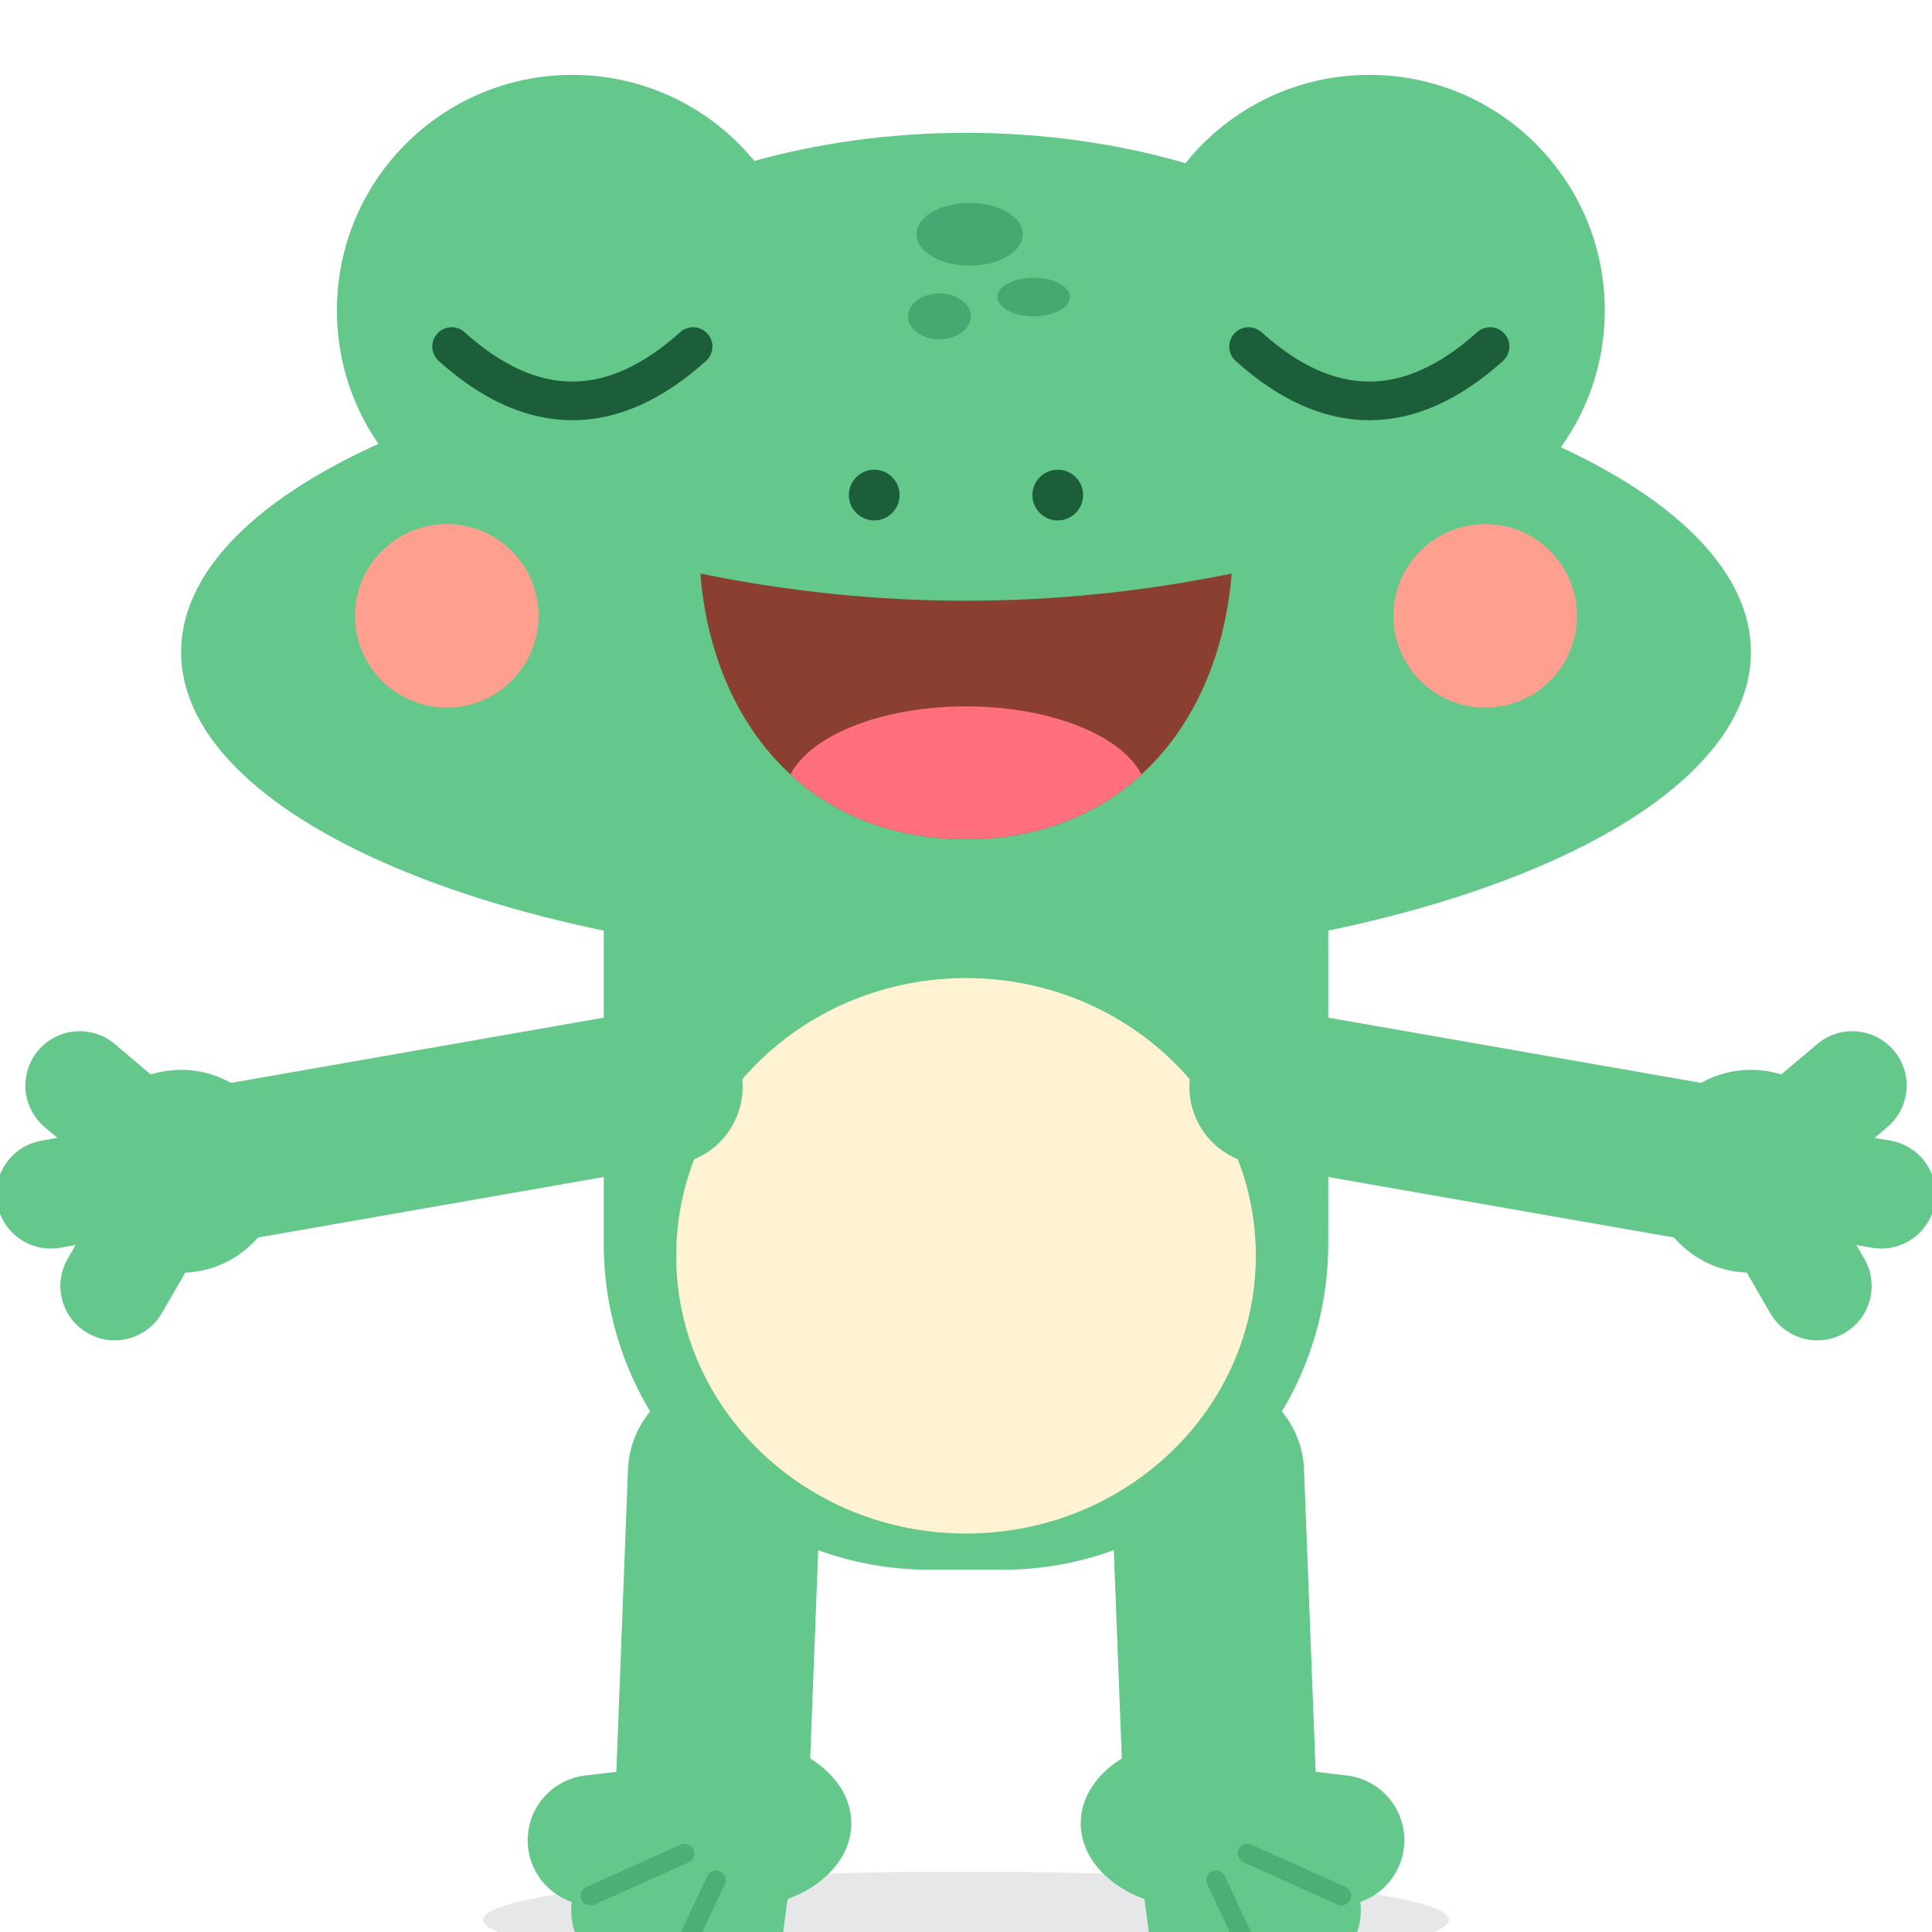
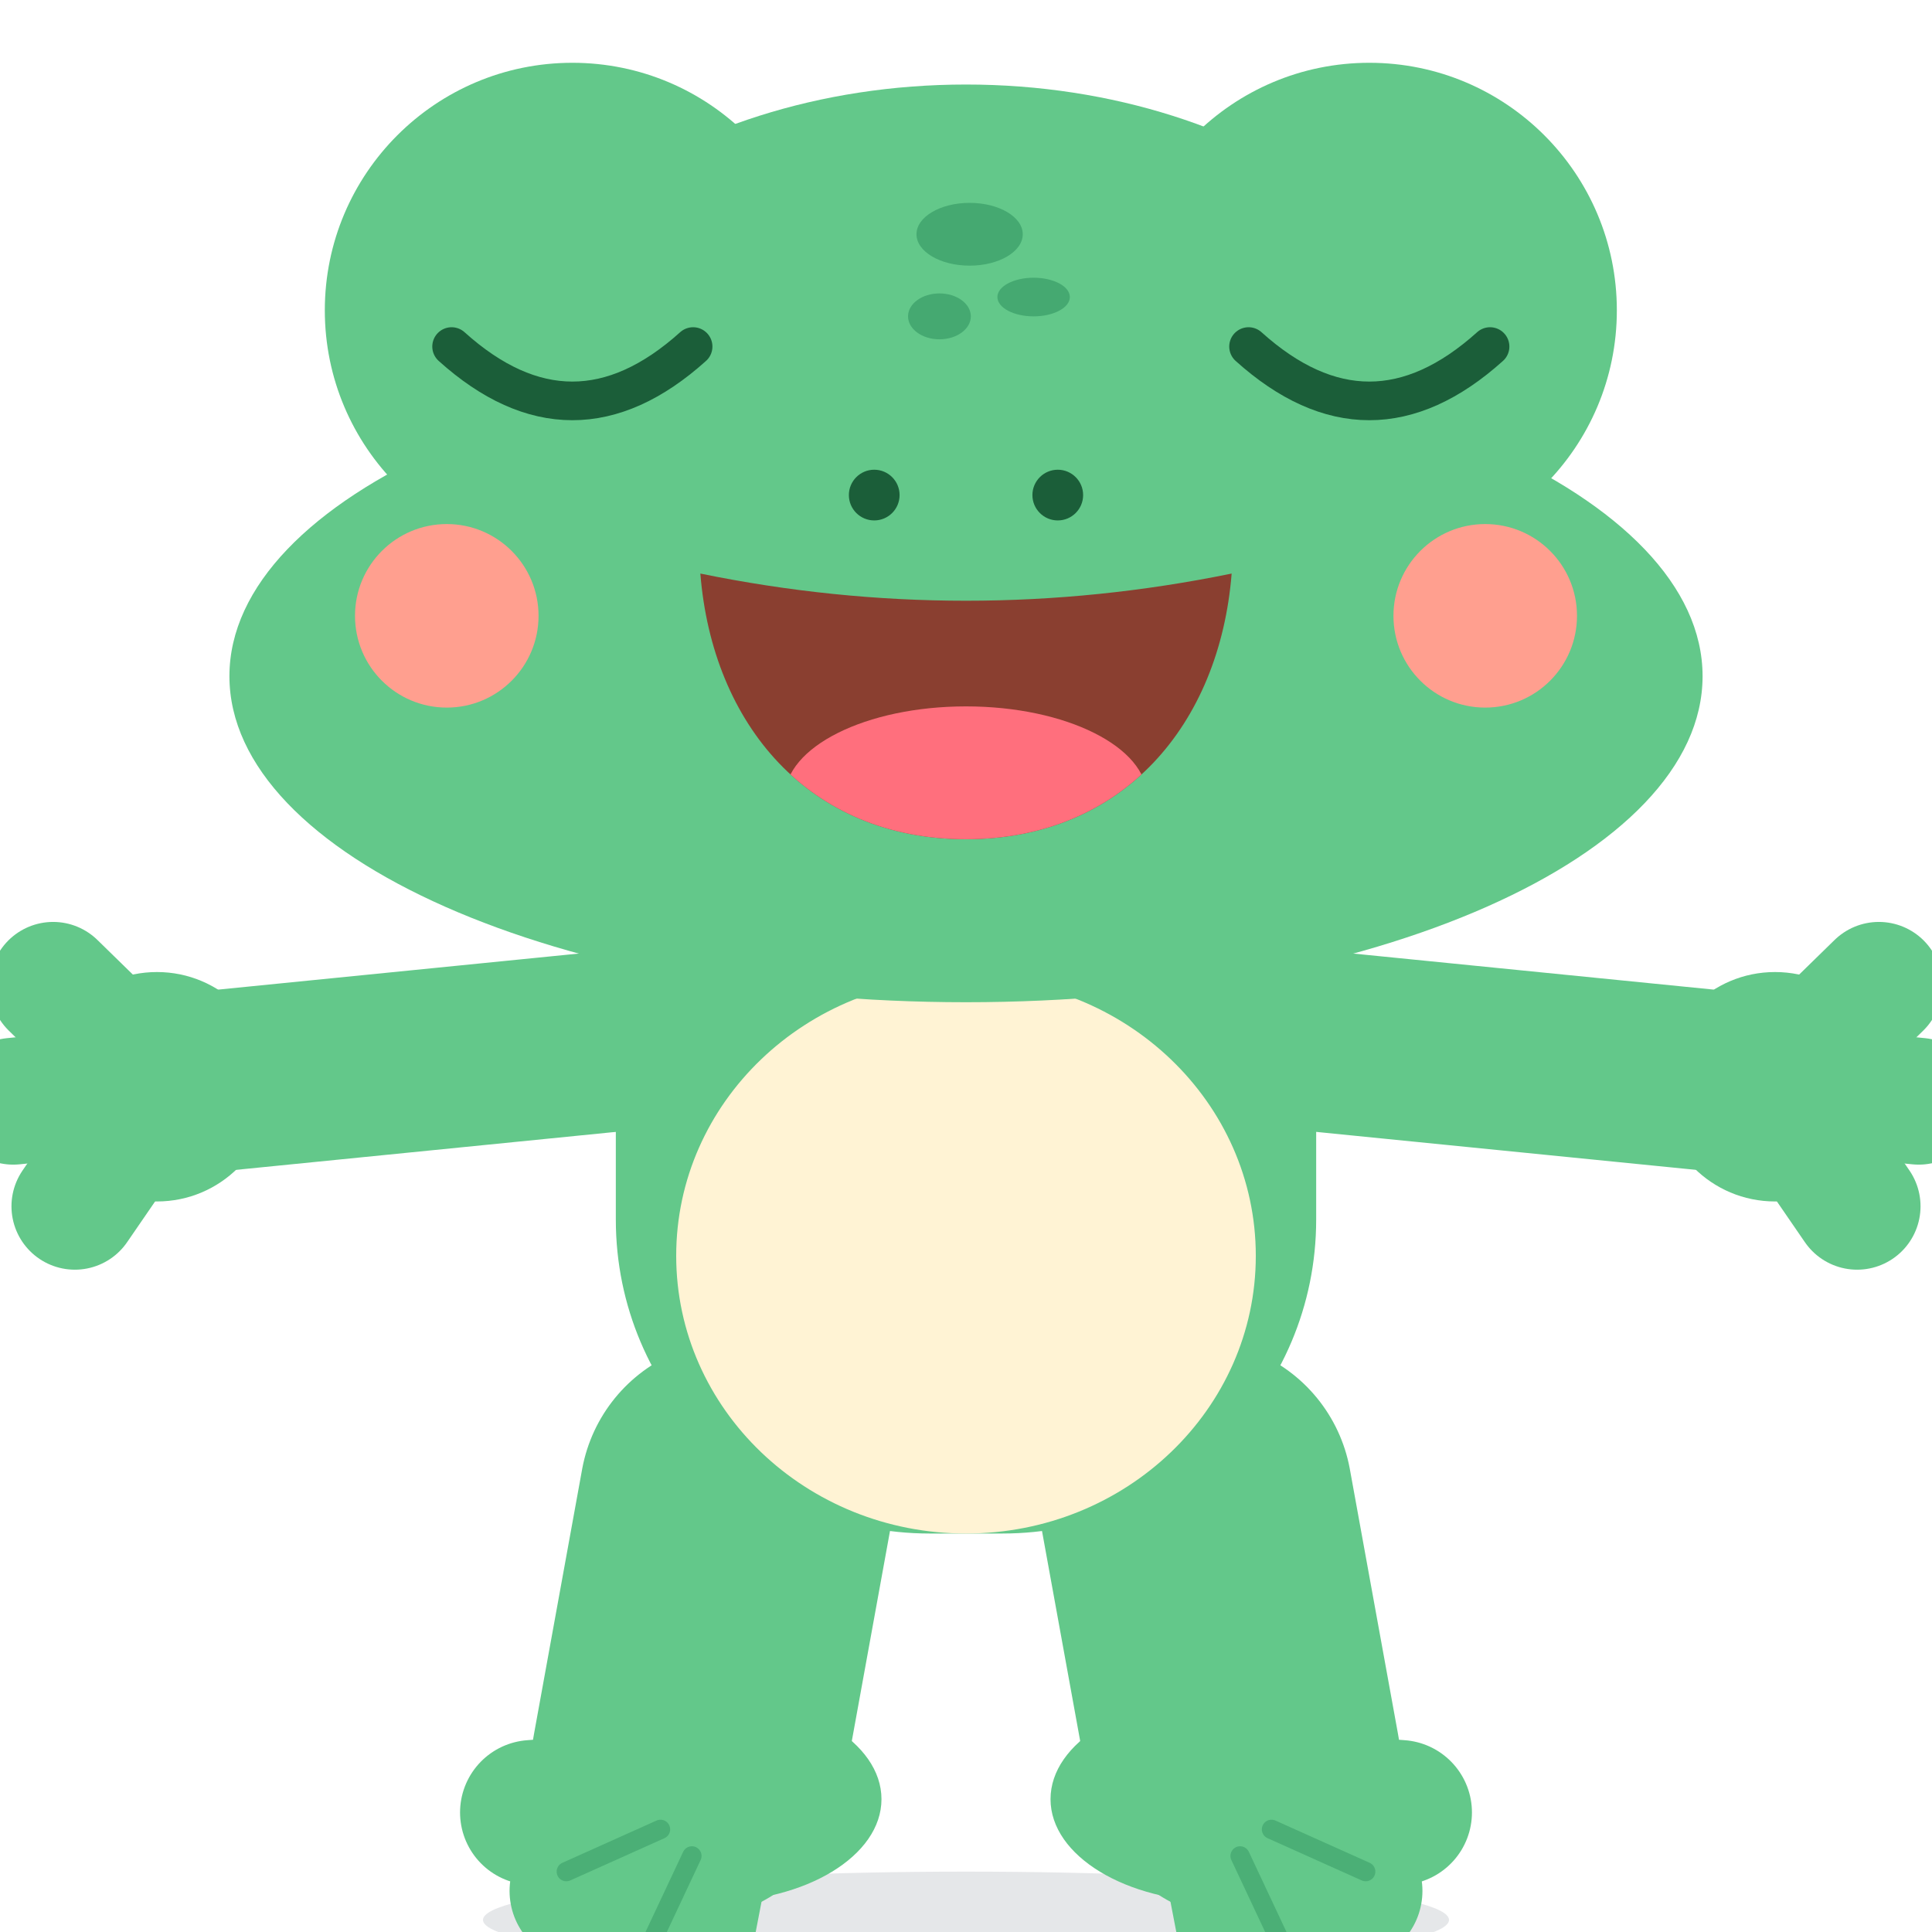
<svg xmlns="http://www.w3.org/2000/svg" viewBox="0 0 512 512" width="512" height="512">
  <g transform="translate(16 0) scale(3.2)">
    <ellipse cx="75" cy="159" rx="40" ry="4" fill="#243047" opacity="0.12" />
    <g transform="translate(0 0) translate(75 100) rotate(0) translate(-75 -100)">
      <g>
-         <line x1="55" y1="122" x2="54" y2="148" stroke="#63C88A" stroke-width="16" stroke-linecap="round" />
-         <ellipse cx="56" cy="151" rx="9.5" ry="7" fill="#63C88A" />
-         <line x1="56" y1="151" x2="44.1" y2="152.4" stroke="#63C88A" stroke-width="10.8" stroke-linecap="round" />
-         <line x1="56" y1="151" x2="47.7" y2="158.2" stroke="#63C88A" stroke-width="10.8" stroke-linecap="round" />
-         <line x1="56" y1="151" x2="54.7" y2="160.9" stroke="#63C88A" stroke-width="10" stroke-linecap="round" />
-         <line x1="51.7" y1="153.5" x2="43.9" y2="157.0" stroke="#45A971" stroke-width="1.6" stroke-linecap="round" opacity="0.8" />
-         <line x1="54.3" y1="155.7" x2="51.2" y2="162.3" stroke="#45A971" stroke-width="1.6" stroke-linecap="round" opacity="0.8" />
+         <line x1="56" y1="124" x2="52" y2="146" stroke="#63C88A" stroke-width="26" stroke-linecap="round" />
+         <ellipse cx="54" cy="149" rx="14" ry="8.5" fill="#63C88A" />
+         <line x1="54" y1="149" x2="39.1" y2="150.1" stroke="#63C88A" stroke-width="12" stroke-linecap="round" />
+         <line x1="54" y1="149" x2="43.2" y2="156.6" stroke="#63C88A" stroke-width="12" stroke-linecap="round" />
+         <line x1="54" y1="149" x2="51.9" y2="159.9" stroke="#63C88A" stroke-width="11.2" stroke-linecap="round" />
+         <line x1="49.7" y1="151.5" x2="41.9" y2="155.0" stroke="#45A971" stroke-width="1.6" stroke-linecap="round" opacity="0.8" />
+         <line x1="52.3" y1="153.7" x2="49.2" y2="160.3" stroke="#45A971" stroke-width="1.6" stroke-linecap="round" opacity="0.8" />
      </g>
      <g>
-         <line x1="95" y1="122" x2="96" y2="148" stroke="#63C88A" stroke-width="16" stroke-linecap="round" />
-         <ellipse cx="94" cy="151" rx="9.5" ry="7" fill="#63C88A" />
-         <line x1="94" y1="151" x2="105.9" y2="152.4" stroke="#63C88A" stroke-width="10.8" stroke-linecap="round" />
-         <line x1="94" y1="151" x2="102.3" y2="158.2" stroke="#63C88A" stroke-width="10.8" stroke-linecap="round" />
-         <line x1="94" y1="151" x2="95.3" y2="160.9" stroke="#63C88A" stroke-width="10" stroke-linecap="round" />
-         <line x1="98.3" y1="153.5" x2="106.1" y2="157.0" stroke="#45A971" stroke-width="1.6" stroke-linecap="round" opacity="0.8" />
-         <line x1="95.7" y1="155.7" x2="98.8" y2="162.3" stroke="#45A971" stroke-width="1.6" stroke-linecap="round" opacity="0.8" />
+         <line x1="94" y1="124" x2="98" y2="146" stroke="#63C88A" stroke-width="26" stroke-linecap="round" />
+         <ellipse cx="96" cy="149" rx="14" ry="8.5" fill="#63C88A" />
+         <line x1="96" y1="149" x2="110.9" y2="150.1" stroke="#63C88A" stroke-width="12" stroke-linecap="round" />
+         <line x1="96" y1="149" x2="106.8" y2="156.6" stroke="#63C88A" stroke-width="12" stroke-linecap="round" />
+         <line x1="96" y1="149" x2="98.1" y2="159.9" stroke="#63C88A" stroke-width="11.2" stroke-linecap="round" />
+         <line x1="100.3" y1="151.5" x2="108.1" y2="155.0" stroke="#45A971" stroke-width="1.6" stroke-linecap="round" opacity="0.8" />
+         <line x1="97.7" y1="153.7" x2="100.8" y2="160.3" stroke="#45A971" stroke-width="1.6" stroke-linecap="round" opacity="0.8" />
      </g>
-       <path d="M 45 58 H 105 V 103 A 27 27 0 0 1 78 130 H 72 A 27 27 0 0 1 45 103 Z" fill="#63C88A" />
+       <path d="M 46 58 H 104 V 101 A 26 26 0 0 1 78 127 H 72 A 26 26 0 0 1 46 101 Z" fill="#63C88A" />
      <ellipse cx="75" cy="104" rx="24" ry="23" fill="#FFF3D4" />
      <g>
-         <line x1="50" y1="90" x2="10" y2="97" stroke="#63C88A" stroke-width="13" stroke-linecap="round" />
-         <circle cx="10" cy="97" r="8.4" fill="#63C88A" />
-         <line x1="10" y1="97" x2="4.5" y2="106.5" stroke="#63C88A" stroke-width="9" stroke-linecap="round" />
-         <line x1="10" y1="97" x2="-0.8" y2="98.9" stroke="#63C88A" stroke-width="9" stroke-linecap="round" />
-         <line x1="10" y1="97" x2="1.6" y2="89.9" stroke="#63C88A" stroke-width="9" stroke-linecap="round" />
+         <line x1="48" y1="86" x2="8" y2="90" stroke="#63C88A" stroke-width="15" stroke-linecap="round" />
+         <circle cx="8" cy="90" r="9.5" fill="#63C88A" />
+         <line x1="8" y1="90" x2="1.2" y2="99.9" stroke="#63C88A" stroke-width="10.5" stroke-linecap="round" />
+         <line x1="8" y1="90" x2="-3.9" y2="91.2" stroke="#63C88A" stroke-width="10.5" stroke-linecap="round" />
+         <line x1="8" y1="90" x2="-0.6" y2="81.6" stroke="#63C88A" stroke-width="10.5" stroke-linecap="round" />
      </g>
      <g>
-         <line x1="100" y1="90" x2="140" y2="97" stroke="#63C88A" stroke-width="13" stroke-linecap="round" />
-         <circle cx="140" cy="97" r="8.4" fill="#63C88A" />
-         <line x1="140" y1="97" x2="148.4" y2="89.9" stroke="#63C88A" stroke-width="9" stroke-linecap="round" />
-         <line x1="140" y1="97" x2="150.8" y2="98.9" stroke="#63C88A" stroke-width="9" stroke-linecap="round" />
-         <line x1="140" y1="97" x2="145.5" y2="106.5" stroke="#63C88A" stroke-width="9" stroke-linecap="round" />
+         <line x1="102" y1="86" x2="142" y2="90" stroke="#63C88A" stroke-width="15" stroke-linecap="round" />
+         <circle cx="142" cy="90" r="9.5" fill="#63C88A" />
+         <line x1="142" y1="90" x2="150.6" y2="81.6" stroke="#63C88A" stroke-width="10.5" stroke-linecap="round" />
+         <line x1="142" y1="90" x2="153.9" y2="91.2" stroke="#63C88A" stroke-width="10.5" stroke-linecap="round" />
+         <line x1="142" y1="90" x2="148.8" y2="99.9" stroke="#63C88A" stroke-width="10.5" stroke-linecap="round" />
      </g>
      <g transform="rotate(0 75 50)">
-         <ellipse cx="75" cy="42" rx="46" ry="31" fill="#63C88A" />
-         <ellipse cx="75" cy="54" rx="65" ry="26" fill="#63C88A" />
-         <circle cx="42.4" cy="25.7" r="19.5" fill="#63C88A" />
-         <circle cx="108.4" cy="25.7" r="19.5" fill="#63C88A" />
+         <ellipse cx="75" cy="40" rx="44" ry="33" fill="#63C88A" />
+         <ellipse cx="75" cy="56" rx="61" ry="27" fill="#63C88A" />
+         <circle cx="42.4" cy="25.7" r="20.5" fill="#63C88A" />
+         <circle cx="108.4" cy="25.7" r="20.5" fill="#63C88A" />
      </g>
      <g transform="rotate(0 75 50)">
        <ellipse cx="75.3" cy="19.4" rx="4.4" ry="2.6" fill="#45A971" />
        <ellipse cx="72.8" cy="26.2" rx="2.6" ry="1.9" fill="#45A971" />
        <ellipse cx="80.6" cy="24.6" rx="3.0" ry="1.6" fill="#45A971" />
        <path d="M 32.4 28.7 Q 42.4 37.7 52.4 28.7" fill="none" stroke="#1B5E39" stroke-width="3.2" stroke-linecap="round" />
        <path d="M 98.4 28.7 Q 108.4 37.7 118.4 28.7" fill="none" stroke="#1B5E39" stroke-width="3.2" stroke-linecap="round" />
        <circle cx="32" cy="51" r="7.6" fill="#FF9F8F" />
        <circle cx="118" cy="51" r="7.6" fill="#FF9F8F" />
        <circle cx="67.4" cy="41" r="2.1" fill="#1B5E39" />
        <circle cx="82.6" cy="41" r="2.1" fill="#1B5E39" />
        <g transform="translate(75 50) scale(1) translate(-75 -50)">
          <clipPath id="mouthClipopen">
            <path d="M 53 47.5 Q 75 52 97 47.5 C 96 60 88 69.5 75 69.5 C 62 69.5 54 60 53 47.5 Z" />
          </clipPath>
          <path d="M 53 47.5 Q 75 52 97 47.5 C 96 60 88 69.5 75 69.5 C 62 69.5 54 60 53 47.5 Z" fill="#8A3F30" />
          <ellipse cx="75" cy="66" rx="15" ry="7.5" fill="#FF6F7D" clip-path="url(#mouthClipopen)" />
        </g>
      </g>
    </g>
  </g>
</svg>
